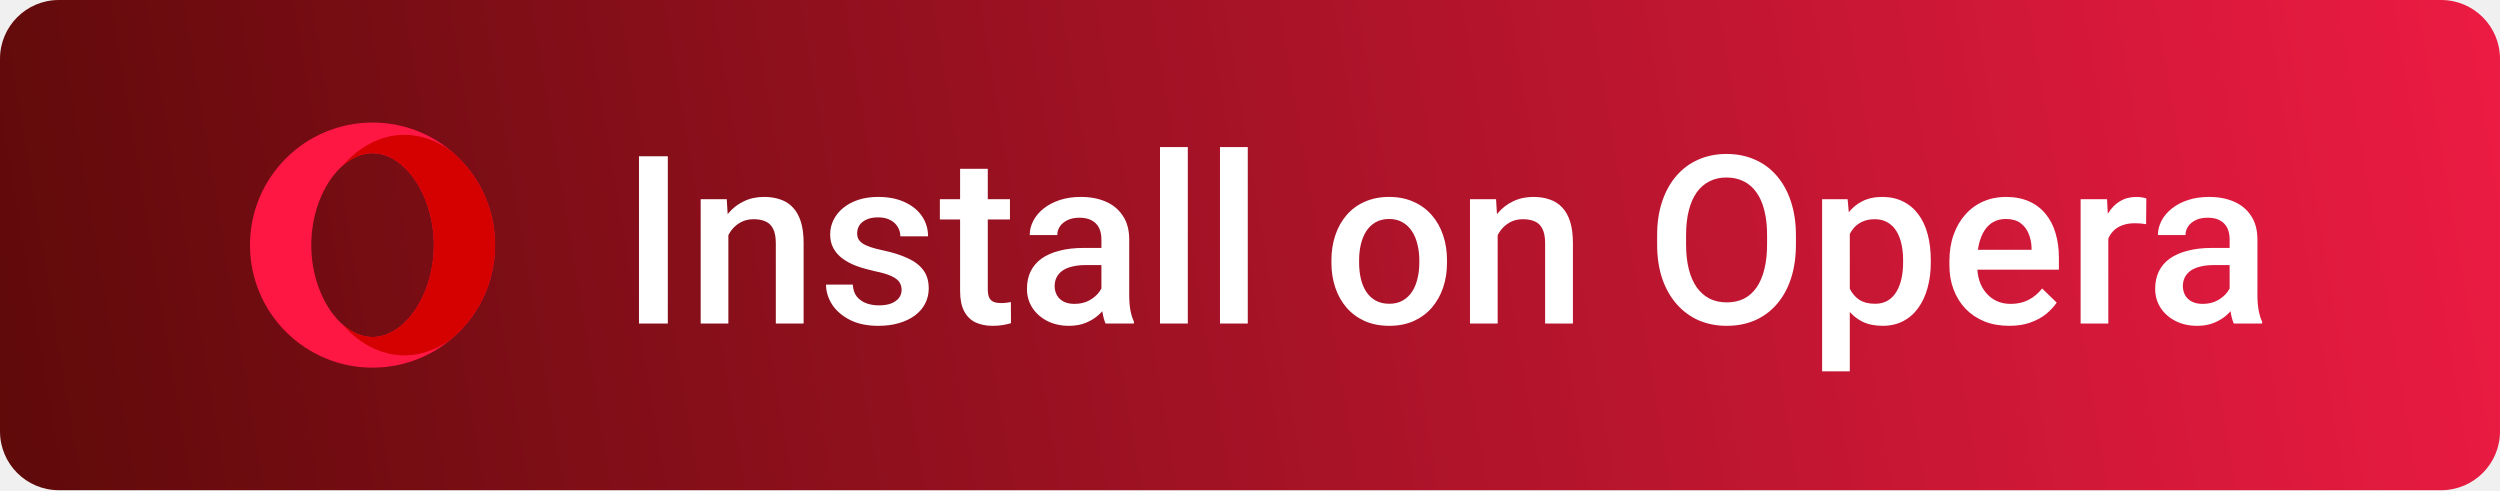
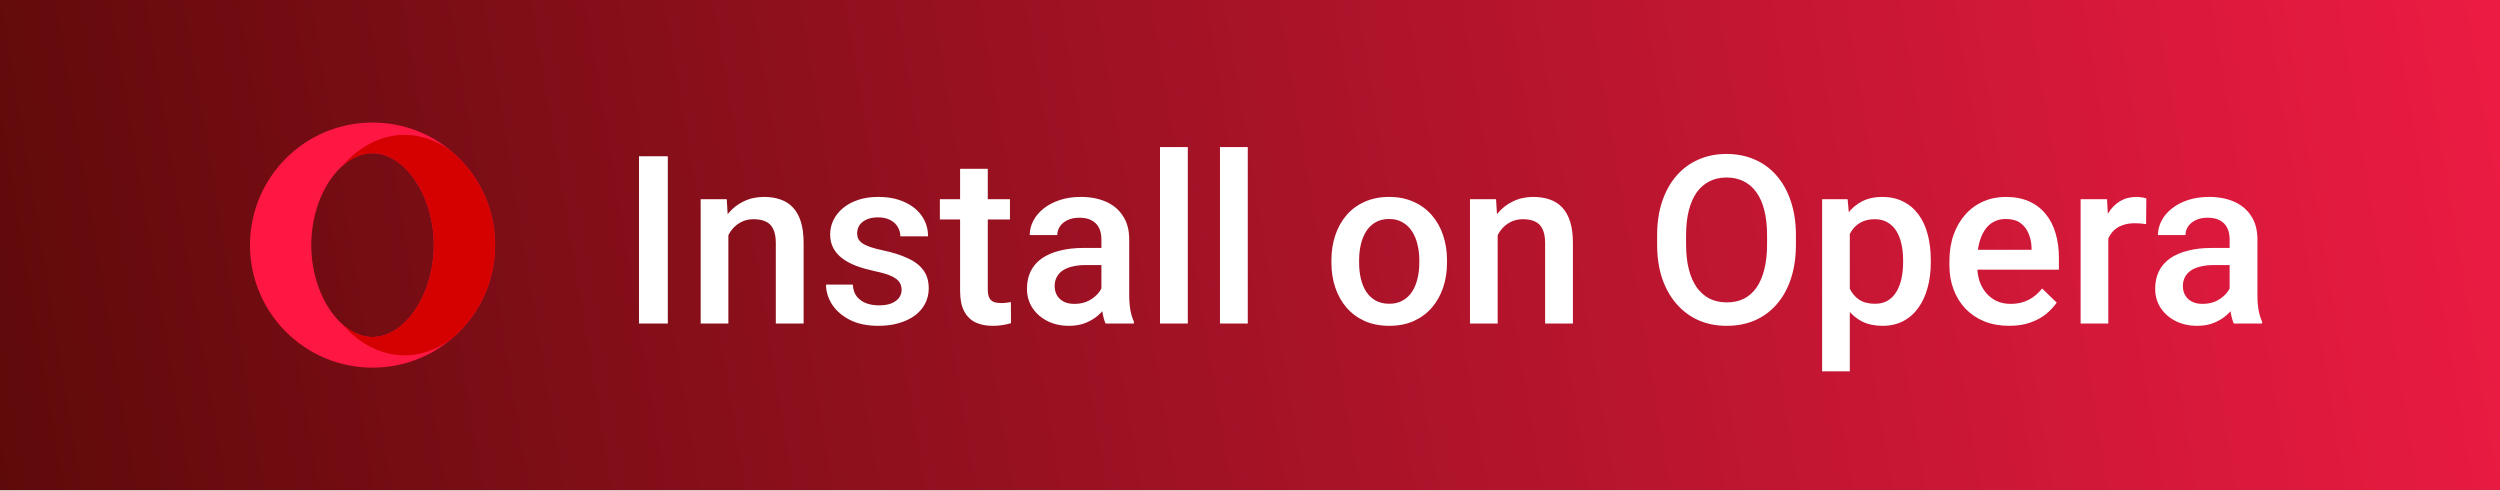
<svg xmlns="http://www.w3.org/2000/svg" width="255" height="50" viewBox="0 0 255 50" fill="none">
-   <rect width="255" height="50" rx="6" fill="url(#paint0_linear_137_72)" />
+   <rect width="255" height="50" fill="url(#paint0_linear_137_72)" />
  <path d="M38 12.5C31.092 12.5 25.5 18.092 25.5 25C25.5 31.908 31.092 37.5 38 37.5C44.908 37.5 50.5 31.908 50.5 25C50.5 18.092 44.908 12.5 38 12.5ZM38 34.375C34.711 34.375 31.75 30.065 31.75 25C31.75 19.935 34.711 15.625 38 15.625C41.289 15.625 44.25 19.935 44.25 25C44.25 30.065 41.289 34.375 38 34.375Z" fill="#FF1744" />
  <path d="M45.852 15.278C44.508 14.357 42.931 13.75 41.289 13.75C38.822 13.75 36.587 14.988 34.936 16.924C35.858 16.106 36.909 15.625 38 15.625C41.289 15.625 44.25 19.935 44.25 25C44.25 30.065 41.289 34.375 38 34.375C36.909 34.375 35.858 33.894 34.936 33.076C36.587 35.013 38.822 36.25 41.289 36.25C42.931 36.25 44.508 35.642 45.852 34.722C48.686 32.432 50.5 28.931 50.5 25C50.5 21.069 48.686 17.569 45.852 15.278Z" fill="#D50000" />
  <path d="M68.117 15.938V33H65.176V15.938H68.117ZM74.293 23.027V33H71.469V20.32H74.129L74.293 23.027ZM73.789 26.191L72.875 26.18C72.883 25.281 73.008 24.457 73.25 23.707C73.5 22.957 73.844 22.312 74.281 21.773C74.727 21.234 75.258 20.82 75.875 20.531C76.492 20.234 77.18 20.086 77.938 20.086C78.547 20.086 79.098 20.172 79.59 20.344C80.09 20.508 80.516 20.777 80.867 21.152C81.227 21.527 81.5 22.016 81.688 22.617C81.875 23.211 81.969 23.941 81.969 24.809V33H79.133V24.797C79.133 24.188 79.043 23.707 78.863 23.355C78.691 22.996 78.438 22.742 78.102 22.594C77.773 22.438 77.363 22.359 76.871 22.359C76.387 22.359 75.953 22.461 75.57 22.664C75.188 22.867 74.863 23.145 74.598 23.496C74.34 23.848 74.141 24.254 74 24.715C73.859 25.176 73.789 25.668 73.789 26.191ZM91.965 29.566C91.965 29.285 91.894 29.031 91.754 28.805C91.613 28.57 91.344 28.359 90.945 28.172C90.555 27.984 89.977 27.812 89.211 27.656C88.539 27.508 87.922 27.332 87.359 27.129C86.805 26.918 86.328 26.664 85.93 26.367C85.531 26.07 85.223 25.719 85.004 25.312C84.785 24.906 84.676 24.438 84.676 23.906C84.676 23.391 84.789 22.902 85.016 22.441C85.242 21.98 85.566 21.574 85.988 21.223C86.41 20.871 86.922 20.594 87.523 20.391C88.133 20.188 88.812 20.086 89.562 20.086C90.625 20.086 91.535 20.266 92.293 20.625C93.059 20.977 93.644 21.457 94.051 22.066C94.457 22.668 94.66 23.348 94.66 24.105H91.836C91.836 23.77 91.75 23.457 91.578 23.168C91.414 22.871 91.164 22.633 90.828 22.453C90.492 22.266 90.07 22.172 89.562 22.172C89.078 22.172 88.676 22.25 88.356 22.406C88.043 22.555 87.809 22.75 87.652 22.992C87.504 23.234 87.43 23.5 87.43 23.789C87.43 24 87.469 24.191 87.547 24.363C87.633 24.527 87.773 24.68 87.969 24.82C88.164 24.953 88.43 25.078 88.766 25.195C89.109 25.312 89.539 25.426 90.055 25.535C91.023 25.738 91.856 26 92.551 26.32C93.254 26.633 93.793 27.039 94.168 27.539C94.543 28.031 94.731 28.656 94.731 29.414C94.731 29.977 94.609 30.492 94.367 30.961C94.133 31.422 93.789 31.824 93.336 32.168C92.883 32.504 92.34 32.766 91.707 32.953C91.082 33.141 90.379 33.234 89.598 33.234C88.449 33.234 87.477 33.031 86.68 32.625C85.883 32.211 85.277 31.684 84.863 31.043C84.457 30.395 84.254 29.723 84.254 29.027H86.984C87.016 29.551 87.16 29.969 87.418 30.281C87.684 30.586 88.012 30.809 88.402 30.949C88.801 31.082 89.211 31.148 89.633 31.148C90.141 31.148 90.566 31.082 90.91 30.949C91.254 30.809 91.516 30.621 91.695 30.387C91.875 30.145 91.965 29.871 91.965 29.566ZM103.016 20.32V22.383H95.867V20.32H103.016ZM97.93 17.215H100.754V29.496C100.754 29.887 100.809 30.188 100.918 30.398C101.035 30.602 101.195 30.738 101.398 30.809C101.602 30.879 101.84 30.914 102.113 30.914C102.309 30.914 102.496 30.902 102.676 30.879C102.855 30.855 103 30.832 103.109 30.809L103.121 32.965C102.887 33.035 102.613 33.098 102.301 33.152C101.996 33.207 101.645 33.234 101.246 33.234C100.598 33.234 100.023 33.121 99.523 32.895C99.023 32.66 98.633 32.281 98.352 31.758C98.07 31.234 97.93 30.539 97.93 29.672V17.215ZM112.344 30.457V24.41C112.344 23.957 112.262 23.566 112.098 23.238C111.934 22.91 111.684 22.656 111.348 22.477C111.02 22.297 110.605 22.207 110.105 22.207C109.645 22.207 109.246 22.285 108.91 22.441C108.574 22.598 108.312 22.809 108.125 23.074C107.938 23.34 107.844 23.641 107.844 23.977H105.031C105.031 23.477 105.152 22.992 105.395 22.523C105.637 22.055 105.988 21.637 106.449 21.27C106.91 20.902 107.461 20.613 108.102 20.402C108.742 20.191 109.461 20.086 110.258 20.086C111.211 20.086 112.055 20.246 112.789 20.566C113.531 20.887 114.113 21.371 114.535 22.02C114.965 22.66 115.18 23.465 115.18 24.434V30.07C115.18 30.648 115.219 31.168 115.297 31.629C115.383 32.082 115.504 32.477 115.66 32.812V33H112.766C112.633 32.695 112.527 32.309 112.449 31.84C112.379 31.363 112.344 30.902 112.344 30.457ZM112.754 25.289L112.777 27.035H110.75C110.227 27.035 109.766 27.086 109.367 27.188C108.969 27.281 108.637 27.422 108.371 27.609C108.105 27.797 107.906 28.023 107.773 28.289C107.641 28.555 107.574 28.855 107.574 29.191C107.574 29.527 107.652 29.836 107.809 30.117C107.965 30.391 108.191 30.605 108.488 30.762C108.793 30.918 109.16 30.996 109.59 30.996C110.168 30.996 110.672 30.879 111.102 30.645C111.539 30.402 111.883 30.109 112.133 29.766C112.383 29.414 112.516 29.082 112.531 28.77L113.445 30.023C113.352 30.344 113.191 30.688 112.965 31.055C112.738 31.422 112.441 31.773 112.074 32.109C111.715 32.438 111.281 32.707 110.773 32.918C110.273 33.129 109.695 33.234 109.039 33.234C108.211 33.234 107.473 33.07 106.824 32.742C106.176 32.406 105.668 31.957 105.301 31.395C104.934 30.824 104.75 30.18 104.75 29.461C104.75 28.789 104.875 28.195 105.125 27.68C105.383 27.156 105.758 26.719 106.25 26.367C106.75 26.016 107.359 25.75 108.078 25.57C108.797 25.383 109.617 25.289 110.539 25.289H112.754ZM121.156 15V33H118.32V15H121.156ZM127.273 15V33H124.438V15H127.273ZM135.805 26.801V26.531C135.805 25.617 135.938 24.77 136.203 23.988C136.469 23.199 136.852 22.516 137.352 21.938C137.859 21.352 138.477 20.898 139.203 20.578C139.938 20.25 140.766 20.086 141.688 20.086C142.617 20.086 143.445 20.25 144.172 20.578C144.906 20.898 145.527 21.352 146.035 21.938C146.543 22.516 146.93 23.199 147.195 23.988C147.461 24.77 147.594 25.617 147.594 26.531V26.801C147.594 27.715 147.461 28.562 147.195 29.344C146.93 30.125 146.543 30.809 146.035 31.395C145.527 31.973 144.91 32.426 144.184 32.754C143.457 33.074 142.633 33.234 141.711 33.234C140.781 33.234 139.949 33.074 139.215 32.754C138.488 32.426 137.871 31.973 137.363 31.395C136.855 30.809 136.469 30.125 136.203 29.344C135.938 28.562 135.805 27.715 135.805 26.801ZM138.629 26.531V26.801C138.629 27.371 138.688 27.91 138.805 28.418C138.922 28.926 139.105 29.371 139.355 29.754C139.605 30.137 139.926 30.438 140.316 30.656C140.707 30.875 141.172 30.984 141.711 30.984C142.234 30.984 142.688 30.875 143.07 30.656C143.461 30.438 143.781 30.137 144.031 29.754C144.281 29.371 144.465 28.926 144.582 28.418C144.707 27.91 144.77 27.371 144.77 26.801V26.531C144.77 25.969 144.707 25.438 144.582 24.938C144.465 24.43 144.277 23.98 144.02 23.59C143.77 23.199 143.449 22.895 143.059 22.676C142.676 22.449 142.219 22.336 141.688 22.336C141.156 22.336 140.695 22.449 140.305 22.676C139.922 22.895 139.605 23.199 139.355 23.59C139.105 23.98 138.922 24.43 138.805 24.938C138.688 25.438 138.629 25.969 138.629 26.531ZM152.762 23.027V33H149.938V20.32H152.598L152.762 23.027ZM152.258 26.191L151.344 26.18C151.352 25.281 151.477 24.457 151.719 23.707C151.969 22.957 152.312 22.312 152.75 21.773C153.195 21.234 153.727 20.82 154.344 20.531C154.961 20.234 155.648 20.086 156.406 20.086C157.016 20.086 157.566 20.172 158.059 20.344C158.559 20.508 158.984 20.777 159.336 21.152C159.695 21.527 159.969 22.016 160.156 22.617C160.344 23.211 160.438 23.941 160.438 24.809V33H157.602V24.797C157.602 24.188 157.512 23.707 157.332 23.355C157.16 22.996 156.906 22.742 156.57 22.594C156.242 22.438 155.832 22.359 155.34 22.359C154.855 22.359 154.422 22.461 154.039 22.664C153.656 22.867 153.332 23.145 153.066 23.496C152.809 23.848 152.609 24.254 152.469 24.715C152.328 25.176 152.258 25.668 152.258 26.191ZM183.184 24V24.938C183.184 26.227 183.016 27.383 182.68 28.406C182.344 29.43 181.863 30.301 181.238 31.02C180.621 31.738 179.879 32.289 179.012 32.672C178.145 33.047 177.184 33.234 176.129 33.234C175.082 33.234 174.125 33.047 173.258 32.672C172.398 32.289 171.652 31.738 171.02 31.02C170.387 30.301 169.895 29.43 169.543 28.406C169.199 27.383 169.027 26.227 169.027 24.938V24C169.027 22.711 169.199 21.559 169.543 20.543C169.887 19.52 170.371 18.648 170.996 17.93C171.629 17.203 172.375 16.652 173.234 16.277C174.102 15.895 175.059 15.703 176.105 15.703C177.16 15.703 178.121 15.895 178.988 16.277C179.855 16.652 180.602 17.203 181.227 17.93C181.852 18.648 182.332 19.52 182.668 20.543C183.012 21.559 183.184 22.711 183.184 24ZM180.242 24.938V23.977C180.242 23.023 180.148 22.184 179.961 21.457C179.781 20.723 179.512 20.109 179.152 19.617C178.801 19.117 178.367 18.742 177.852 18.492C177.336 18.234 176.754 18.105 176.105 18.105C175.457 18.105 174.879 18.234 174.371 18.492C173.863 18.742 173.43 19.117 173.07 19.617C172.719 20.109 172.449 20.723 172.262 21.457C172.074 22.184 171.98 23.023 171.98 23.977V24.938C171.98 25.891 172.074 26.734 172.262 27.469C172.449 28.203 172.723 28.824 173.082 29.332C173.449 29.832 173.887 30.211 174.395 30.469C174.902 30.719 175.48 30.844 176.129 30.844C176.785 30.844 177.367 30.719 177.875 30.469C178.383 30.211 178.812 29.832 179.164 29.332C179.516 28.824 179.781 28.203 179.961 27.469C180.148 26.734 180.242 25.891 180.242 24.938ZM188.68 22.758V37.875H185.855V20.32H188.457L188.68 22.758ZM196.941 26.543V26.789C196.941 27.711 196.832 28.566 196.613 29.355C196.402 30.137 196.086 30.82 195.664 31.406C195.25 31.984 194.738 32.434 194.129 32.754C193.52 33.074 192.816 33.234 192.02 33.234C191.23 33.234 190.539 33.09 189.945 32.801C189.359 32.504 188.863 32.086 188.457 31.547C188.051 31.008 187.723 30.375 187.473 29.648C187.23 28.914 187.059 28.109 186.957 27.234V26.285C187.059 25.355 187.23 24.512 187.473 23.754C187.723 22.996 188.051 22.344 188.457 21.797C188.863 21.25 189.359 20.828 189.945 20.531C190.531 20.234 191.215 20.086 191.996 20.086C192.793 20.086 193.5 20.242 194.117 20.555C194.734 20.859 195.254 21.297 195.676 21.867C196.098 22.43 196.414 23.109 196.625 23.906C196.836 24.695 196.941 25.574 196.941 26.543ZM194.117 26.789V26.543C194.117 25.957 194.062 25.414 193.953 24.914C193.844 24.406 193.672 23.961 193.438 23.578C193.203 23.195 192.902 22.898 192.535 22.688C192.176 22.469 191.742 22.359 191.234 22.359C190.734 22.359 190.305 22.445 189.945 22.617C189.586 22.781 189.285 23.012 189.043 23.309C188.801 23.605 188.613 23.953 188.48 24.352C188.348 24.742 188.254 25.168 188.199 25.629V27.902C188.293 28.465 188.453 28.98 188.68 29.449C188.906 29.918 189.227 30.293 189.641 30.574C190.062 30.848 190.602 30.984 191.258 30.984C191.766 30.984 192.199 30.875 192.559 30.656C192.918 30.438 193.211 30.137 193.438 29.754C193.672 29.363 193.844 28.914 193.953 28.406C194.062 27.898 194.117 27.359 194.117 26.789ZM204.934 33.234C203.996 33.234 203.148 33.082 202.391 32.777C201.641 32.465 201 32.031 200.469 31.477C199.945 30.922 199.543 30.27 199.262 29.52C198.98 28.77 198.84 27.961 198.84 27.094V26.625C198.84 25.633 198.984 24.734 199.273 23.93C199.562 23.125 199.965 22.438 200.48 21.867C200.996 21.289 201.605 20.848 202.309 20.543C203.012 20.238 203.773 20.086 204.594 20.086C205.5 20.086 206.293 20.238 206.973 20.543C207.652 20.848 208.215 21.277 208.66 21.832C209.113 22.379 209.449 23.031 209.668 23.789C209.895 24.547 210.008 25.383 210.008 26.297V27.504H200.211V25.477H207.219V25.254C207.203 24.746 207.102 24.27 206.914 23.824C206.734 23.379 206.457 23.02 206.082 22.746C205.707 22.473 205.207 22.336 204.582 22.336C204.113 22.336 203.695 22.438 203.328 22.641C202.969 22.836 202.668 23.121 202.426 23.496C202.184 23.871 201.996 24.324 201.863 24.855C201.738 25.379 201.676 25.969 201.676 26.625V27.094C201.676 27.648 201.75 28.164 201.898 28.641C202.055 29.109 202.281 29.52 202.578 29.871C202.875 30.223 203.234 30.5 203.656 30.703C204.078 30.898 204.559 30.996 205.098 30.996C205.777 30.996 206.383 30.859 206.914 30.586C207.445 30.312 207.906 29.926 208.297 29.426L209.785 30.867C209.512 31.266 209.156 31.648 208.719 32.016C208.281 32.375 207.746 32.668 207.113 32.895C206.488 33.121 205.762 33.234 204.934 33.234ZM215.047 22.734V33H212.223V20.32H214.918L215.047 22.734ZM218.926 20.238L218.902 22.863C218.73 22.832 218.543 22.809 218.34 22.793C218.145 22.777 217.949 22.77 217.754 22.77C217.27 22.77 216.844 22.84 216.477 22.98C216.109 23.113 215.801 23.309 215.551 23.566C215.309 23.816 215.121 24.121 214.988 24.48C214.855 24.84 214.777 25.242 214.754 25.688L214.109 25.734C214.109 24.938 214.188 24.199 214.344 23.52C214.5 22.84 214.734 22.242 215.047 21.727C215.367 21.211 215.766 20.809 216.242 20.52C216.727 20.23 217.285 20.086 217.918 20.086C218.09 20.086 218.273 20.102 218.469 20.133C218.672 20.164 218.824 20.199 218.926 20.238ZM227.422 30.457V24.41C227.422 23.957 227.34 23.566 227.176 23.238C227.012 22.91 226.762 22.656 226.426 22.477C226.098 22.297 225.684 22.207 225.184 22.207C224.723 22.207 224.324 22.285 223.988 22.441C223.652 22.598 223.391 22.809 223.203 23.074C223.016 23.34 222.922 23.641 222.922 23.977H220.109C220.109 23.477 220.23 22.992 220.473 22.523C220.715 22.055 221.066 21.637 221.527 21.27C221.988 20.902 222.539 20.613 223.18 20.402C223.82 20.191 224.539 20.086 225.336 20.086C226.289 20.086 227.133 20.246 227.867 20.566C228.609 20.887 229.191 21.371 229.613 22.02C230.043 22.66 230.258 23.465 230.258 24.434V30.07C230.258 30.648 230.297 31.168 230.375 31.629C230.461 32.082 230.582 32.477 230.738 32.812V33H227.844C227.711 32.695 227.605 32.309 227.527 31.84C227.457 31.363 227.422 30.902 227.422 30.457ZM227.832 25.289L227.855 27.035H225.828C225.305 27.035 224.844 27.086 224.445 27.188C224.047 27.281 223.715 27.422 223.449 27.609C223.184 27.797 222.984 28.023 222.852 28.289C222.719 28.555 222.652 28.855 222.652 29.191C222.652 29.527 222.73 29.836 222.887 30.117C223.043 30.391 223.27 30.605 223.566 30.762C223.871 30.918 224.238 30.996 224.668 30.996C225.246 30.996 225.75 30.879 226.18 30.645C226.617 30.402 226.961 30.109 227.211 29.766C227.461 29.414 227.594 29.082 227.609 28.77L228.523 30.023C228.43 30.344 228.27 30.688 228.043 31.055C227.816 31.422 227.52 31.773 227.152 32.109C226.793 32.438 226.359 32.707 225.852 32.918C225.352 33.129 224.773 33.234 224.117 33.234C223.289 33.234 222.551 33.07 221.902 32.742C221.254 32.406 220.746 31.957 220.379 31.395C220.012 30.824 219.828 30.18 219.828 29.461C219.828 28.789 219.953 28.195 220.203 27.68C220.461 27.156 220.836 26.719 221.328 26.367C221.828 26.016 222.438 25.75 223.156 25.57C223.875 25.383 224.695 25.289 225.617 25.289H227.832Z" fill="white" />
  <defs>
    <linearGradient id="paint0_linear_137_72" x1="0" y1="50" x2="255.579" y2="7.664" gradientUnits="userSpaceOnUse">
      <stop stop-color="#5F0A0A" />
      <stop offset="1" stop-color="#EC1B43" />
    </linearGradient>
  </defs>
</svg>
